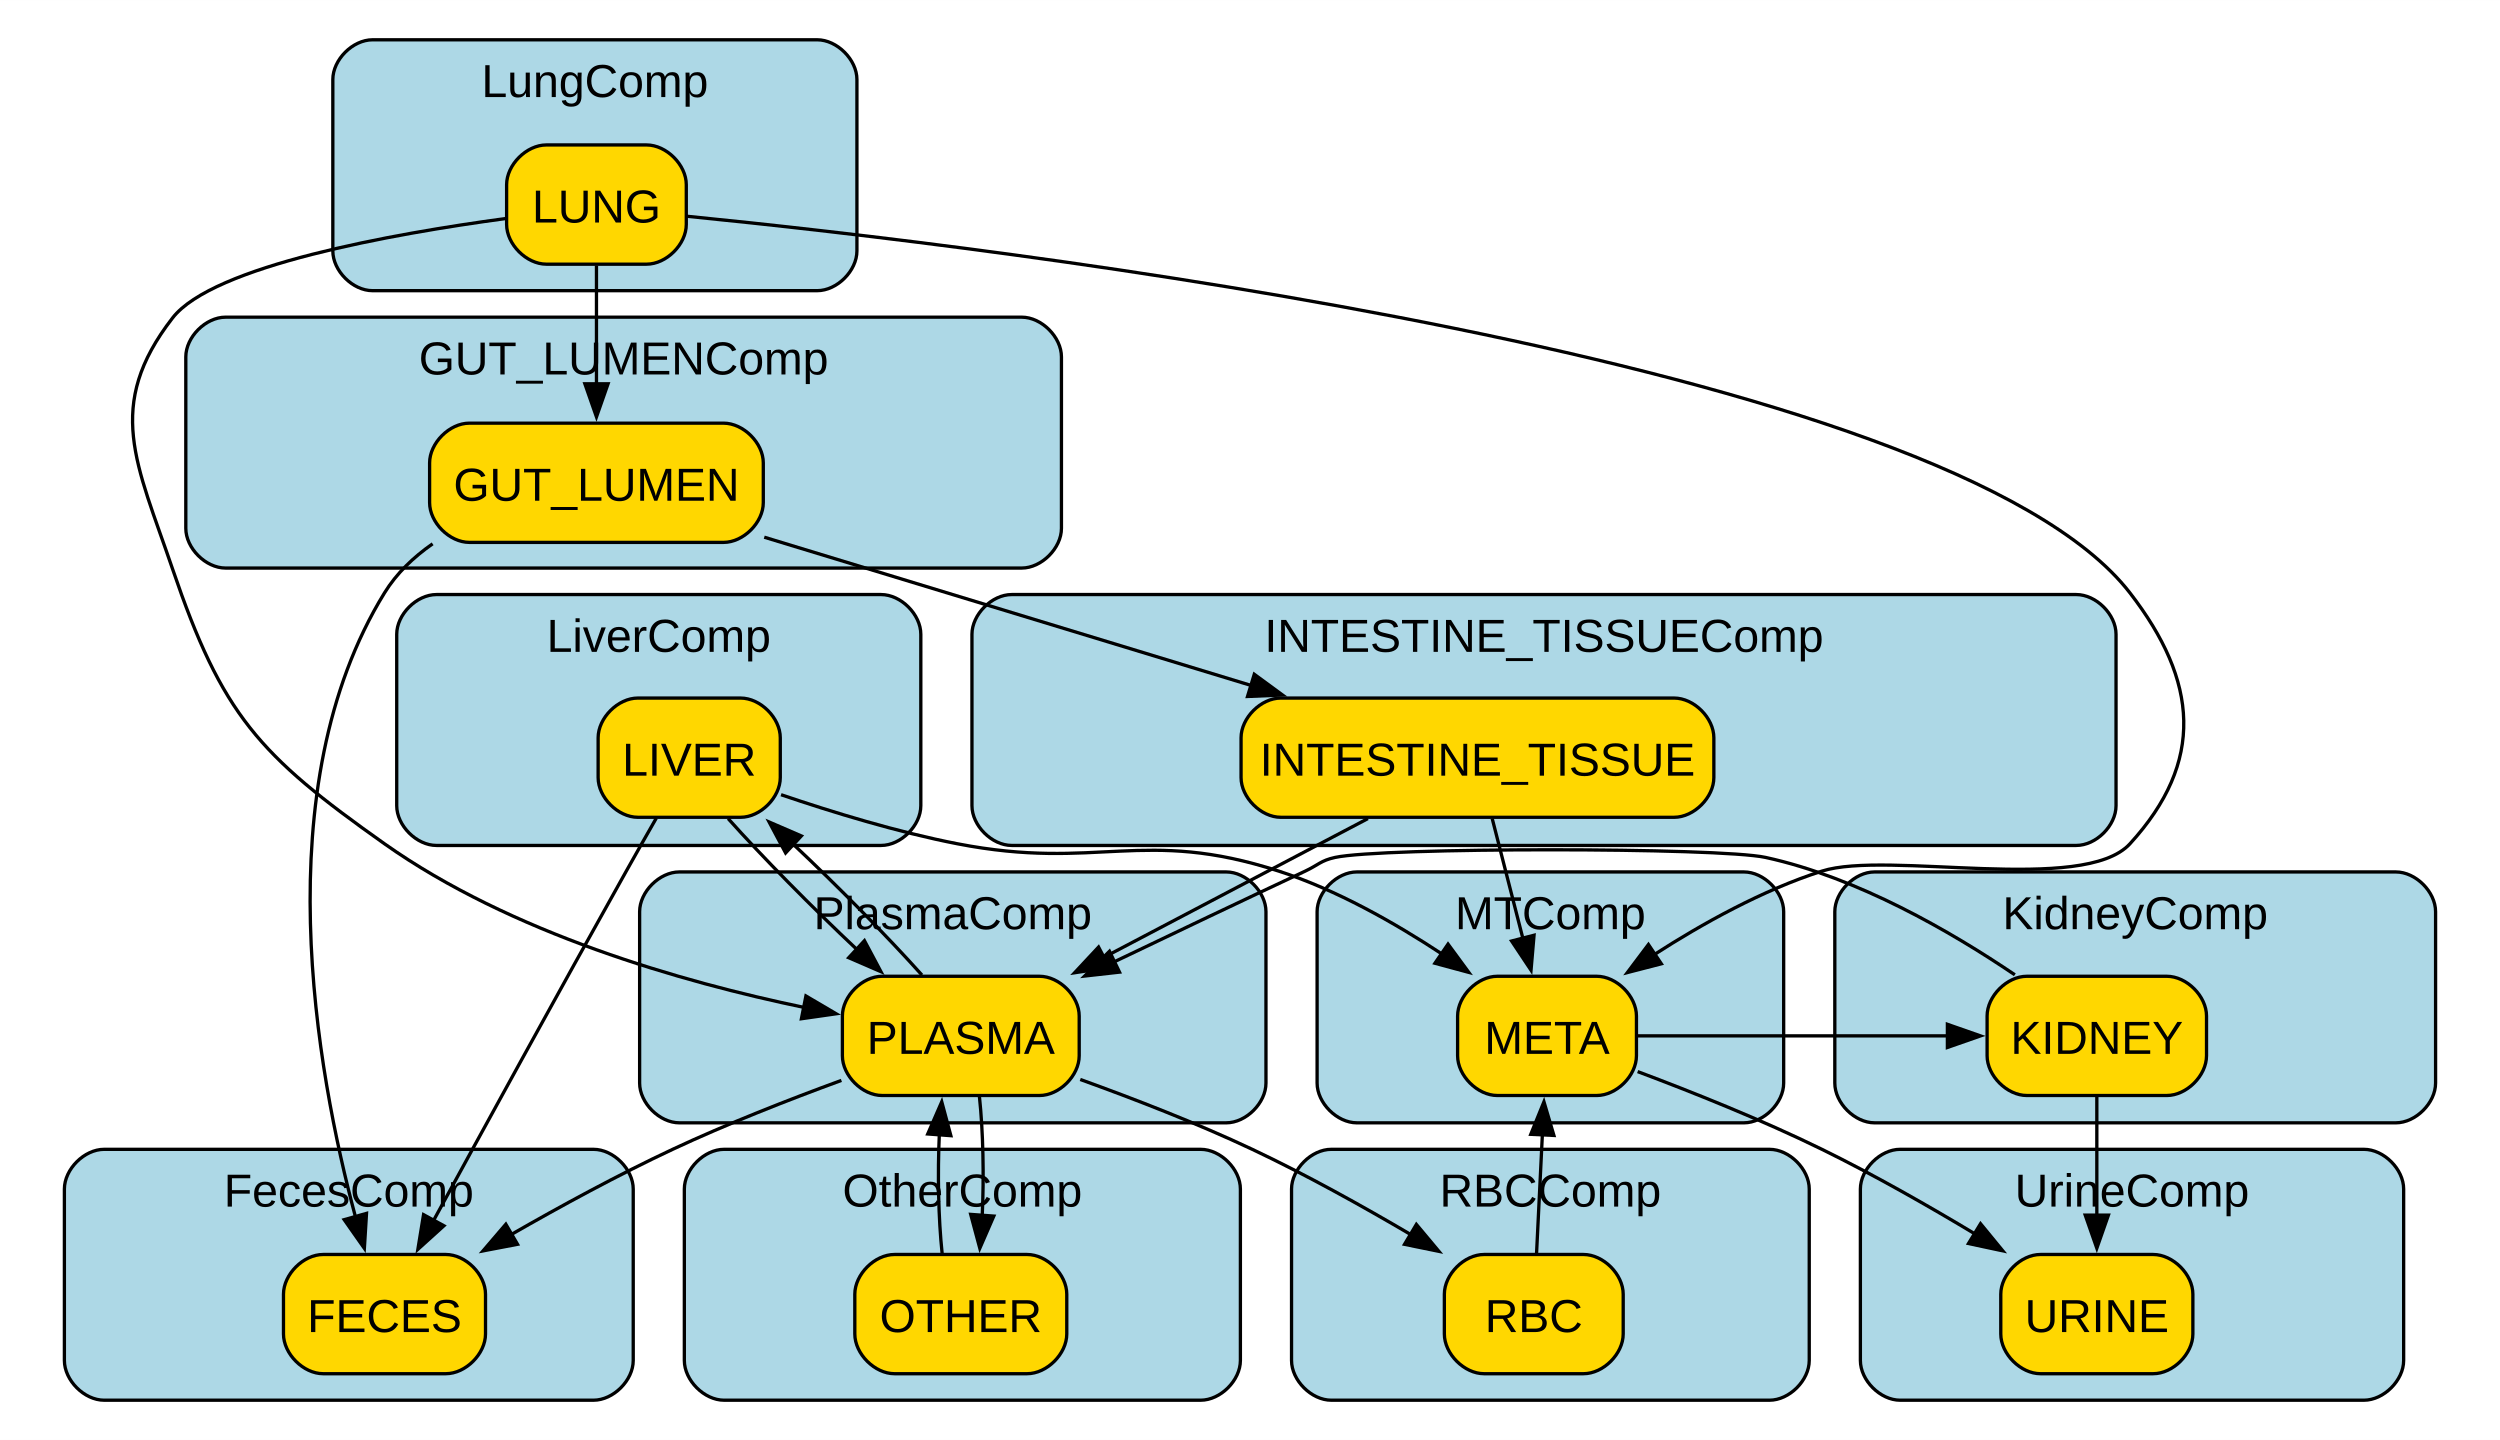
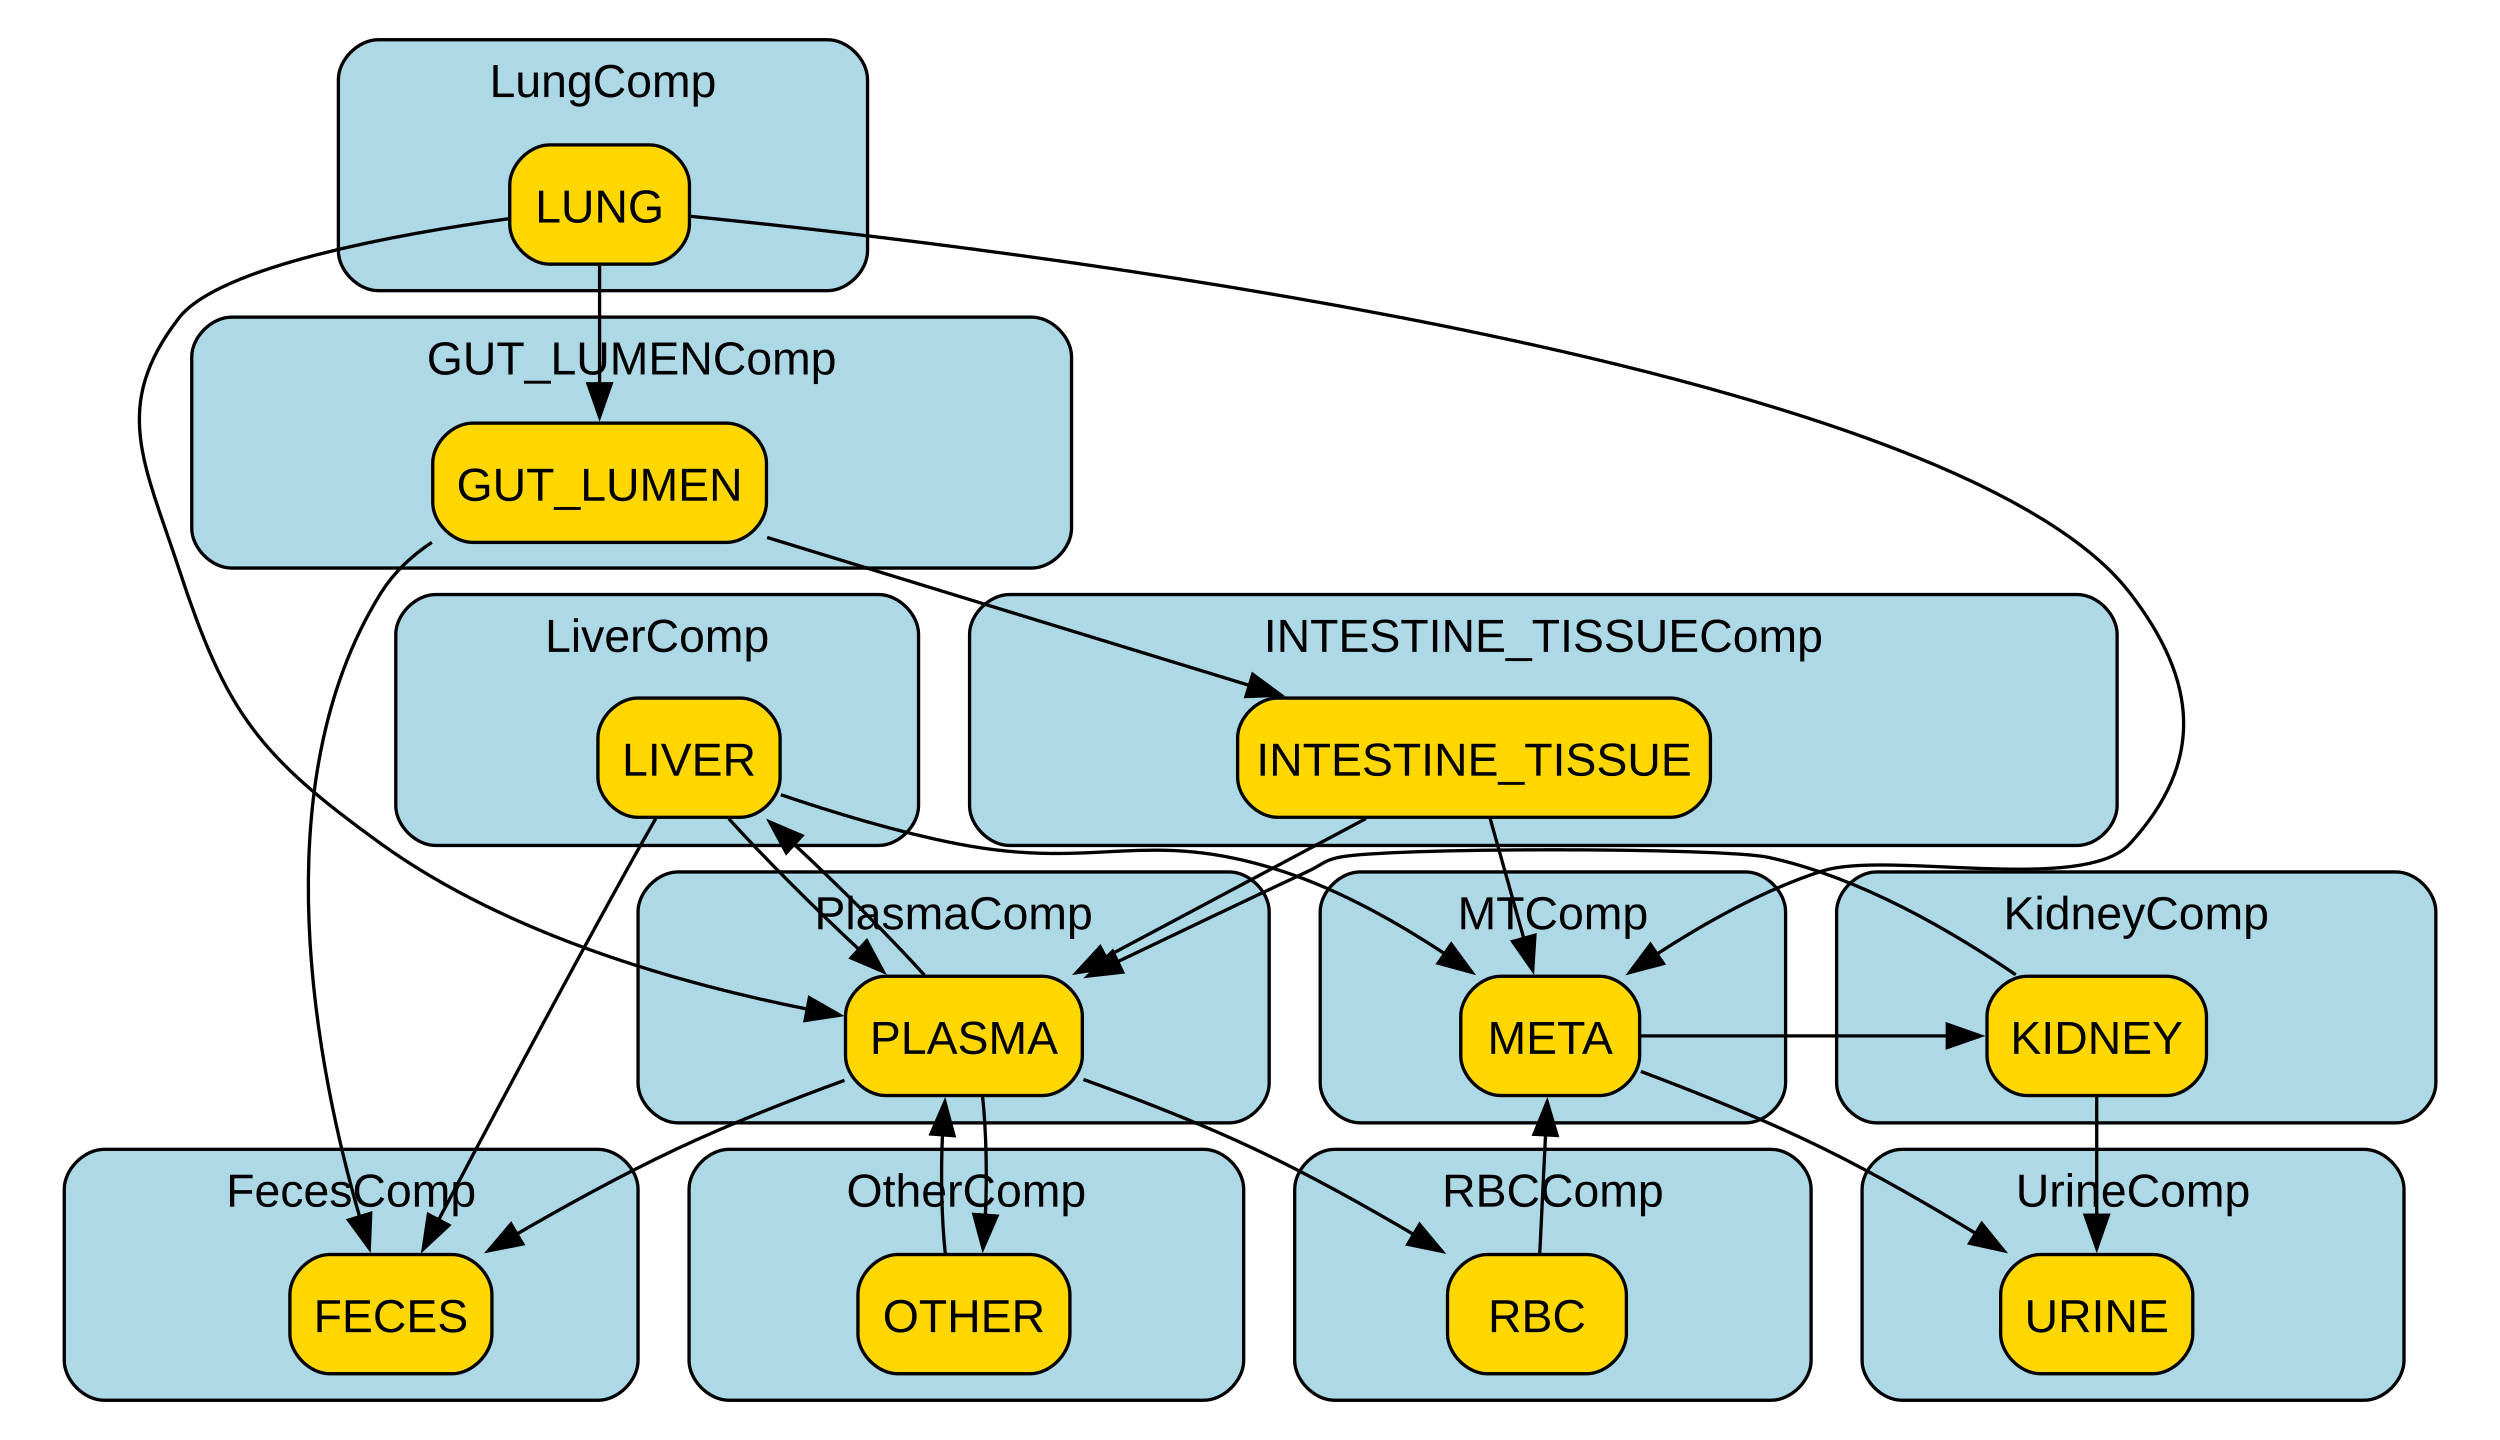
- <svg xmlns="http://www.w3.org/2000/svg" xmlns:xlink="http://www.w3.org/1999/xlink" width="500pt" height="288pt" viewBox="0.00 0.00 500.03 288.00">
+ <svg xmlns="http://www.w3.org/2000/svg" xmlns:xlink="http://www.w3.org/1999/xlink" width="500pt" height="288pt" viewBox="0.00 0.00 500.00 288.00">
  <g id="graph0" class="graph" transform="scale(0.66245 0.66245) rotate(0) translate(4 430.75)">
    <polygon fill="white" stroke="none" points="-4,4 -4,-430.75 750.81,-430.75 750.81,4 -4,4" />
    <g id="clust1" class="cluster">
      <g id="a_clust1">
        <a xlink:href="#compartment-LungComp" xlink:title="LungComp">
-           <path fill="lightblue" stroke="black" d="M108.49,-343C108.49,-343 242.73,-343 242.73,-343 248.73,-343 254.73,-349 254.73,-355 254.73,-355 254.73,-406.75 254.73,-406.75 254.73,-412.75 248.73,-418.75 242.73,-418.75 242.73,-418.75 108.49,-418.75 108.49,-418.75 102.49,-418.75 96.49,-412.75 96.49,-406.75 96.49,-406.75 96.49,-355 96.49,-355 96.49,-349 102.49,-343 108.49,-343" />
-           <text text-anchor="middle" x="175.61" y="-401.45" font-family="Arial" font-size="14.00">LungComp</text>
+           <path fill="lightblue" stroke="black" d="M110.16,-343C110.16,-343 245.92,-343 245.92,-343 251.92,-343 257.92,-349 257.92,-355 257.92,-355 257.92,-406.75 257.92,-406.75 257.92,-412.75 251.92,-418.75 245.92,-418.75 245.92,-418.75 110.16,-418.75 110.16,-418.75 104.16,-418.75 98.16,-412.75 98.16,-406.75 98.16,-406.75 98.16,-355 98.16,-355 98.16,-349 104.16,-343 110.16,-343" />
+           <text xml:space="preserve" text-anchor="middle" x="178.04" y="-401.45" font-family="Arial" font-size="14.00">LungComp</text>
        </a>
      </g>
    </g>
    <g id="clust2" class="cluster">
      <g id="a_clust2">
        <a xlink:href="#compartment-GUT_LUMENComp" xlink:title="GUT_LUMENComp">
-           <path fill="lightblue" stroke="black" d="M64.1,-259.25C64.1,-259.25 304.48,-259.25 304.48,-259.25 310.48,-259.25 316.48,-265.25 316.48,-271.25 316.48,-271.25 316.48,-323 316.48,-323 316.48,-329 310.48,-335 304.48,-335 304.48,-335 64.1,-335 64.1,-335 58.1,-335 52.1,-329 52.1,-323 52.1,-323 52.1,-271.25 52.1,-271.25 52.1,-265.25 58.1,-259.25 64.1,-259.25" />
-           <text text-anchor="middle" x="184.29" y="-317.7" font-family="Arial" font-size="14.00">GUT_LUMENComp</text>
+           <path fill="lightblue" stroke="black" d="M65.89,-259.25C65.89,-259.25 307.51,-259.25 307.51,-259.25 313.51,-259.25 319.51,-265.25 319.51,-271.25 319.51,-271.25 319.51,-323 319.51,-323 319.51,-329 313.51,-335 307.51,-335 307.51,-335 65.89,-335 65.89,-335 59.89,-335 53.89,-329 53.89,-323 53.89,-323 53.89,-271.25 53.89,-271.25 53.89,-265.25 59.89,-259.25 65.89,-259.25" />
+           <text xml:space="preserve" text-anchor="middle" x="186.7" y="-317.7" font-family="Arial" font-size="14.00">GUT_LUMENComp</text>
        </a>
      </g>
    </g>
    <g id="clust3" class="cluster">
      <g id="a_clust3">
        <a xlink:href="#compartment-INTESTINE_TISSUEComp" xlink:title="INTESTINE_TISSUEComp">
-           <path fill="lightblue" stroke="black" d="M301.46,-175.5C301.46,-175.5 622.89,-175.5 622.89,-175.5 628.89,-175.5 634.89,-181.5 634.89,-187.5 634.89,-187.5 634.89,-239.25 634.89,-239.25 634.89,-245.25 628.89,-251.25 622.89,-251.25 622.89,-251.25 301.46,-251.25 301.46,-251.25 295.46,-251.25 289.46,-245.25 289.46,-239.25 289.46,-239.25 289.46,-187.5 289.46,-187.5 289.46,-181.5 295.46,-175.5 301.46,-175.5" />
-           <text text-anchor="middle" x="462.17" y="-233.95" font-family="Arial" font-size="14.00">INTESTINE_TISSUEComp</text>
+           <path fill="lightblue" stroke="black" d="M300.72,-175.5C300.72,-175.5 623.18,-175.5 623.18,-175.5 629.18,-175.5 635.18,-181.5 635.18,-187.5 635.18,-187.5 635.18,-239.25 635.18,-239.25 635.18,-245.25 629.18,-251.25 623.18,-251.25 623.18,-251.25 300.72,-251.25 300.72,-251.25 294.72,-251.25 288.72,-245.25 288.72,-239.25 288.72,-239.25 288.72,-187.5 288.72,-187.5 288.72,-181.5 294.72,-175.5 300.72,-175.5" />
+           <text xml:space="preserve" text-anchor="middle" x="461.95" y="-233.95" font-family="Arial" font-size="14.00">INTESTINE_TISSUEComp</text>
        </a>
      </g>
    </g>
    <g id="clust4" class="cluster">
      <g id="a_clust4">
        <a xlink:href="#compartment-PlasmaComp" xlink:title="PlasmaComp">
-           <path fill="lightblue" stroke="black" d="M201.12,-91.75C201.12,-91.75 366.23,-91.75 366.23,-91.75 372.23,-91.75 378.23,-97.75 378.23,-103.75 378.23,-103.75 378.23,-155.5 378.23,-155.5 378.23,-161.5 372.23,-167.5 366.23,-167.5 366.23,-167.5 201.12,-167.5 201.12,-167.5 195.12,-167.5 189.12,-161.5 189.12,-155.5 189.12,-155.5 189.12,-103.75 189.12,-103.75 189.12,-97.75 195.12,-91.75 201.12,-91.75" />
-           <text text-anchor="middle" x="283.67" y="-150.2" font-family="Arial" font-size="14.00">PlasmaComp</text>
+           <path fill="lightblue" stroke="black" d="M200.63,-91.75C200.63,-91.75 367.18,-91.75 367.18,-91.75 373.18,-91.75 379.18,-97.75 379.18,-103.75 379.18,-103.75 379.18,-155.5 379.18,-155.5 379.18,-161.5 373.18,-167.5 367.18,-167.5 367.18,-167.5 200.63,-167.5 200.63,-167.5 194.63,-167.5 188.63,-161.5 188.63,-155.5 188.63,-155.5 188.63,-103.75 188.63,-103.75 188.63,-97.75 194.63,-91.75 200.63,-91.75" />
+           <text xml:space="preserve" text-anchor="middle" x="283.9" y="-150.2" font-family="Arial" font-size="14.00">PlasmaComp</text>
        </a>
      </g>
    </g>
    <g id="clust5" class="cluster">
      <g id="a_clust5">
        <a xlink:href="#compartment-RBCComp" xlink:title="RBCComp">
-           <path fill="lightblue" stroke="black" d="M397.95,-8C397.95,-8 530.26,-8 530.26,-8 536.26,-8 542.26,-14 542.26,-20 542.26,-20 542.26,-71.75 542.26,-71.75 542.26,-77.75 536.26,-83.75 530.26,-83.75 530.26,-83.75 397.95,-83.75 397.95,-83.75 391.95,-83.75 385.95,-77.75 385.95,-71.75 385.95,-71.75 385.95,-20 385.95,-20 385.95,-14 391.95,-8 397.95,-8" />
-           <text text-anchor="middle" x="464.1" y="-66.45" font-family="Arial" font-size="14.00">RBCComp</text>
+           <path fill="lightblue" stroke="black" d="M398.88,-8C398.88,-8 530.79,-8 530.79,-8 536.79,-8 542.79,-14 542.79,-20 542.79,-20 542.79,-71.75 542.79,-71.75 542.79,-77.75 536.79,-83.75 530.79,-83.75 530.79,-83.75 398.88,-83.75 398.88,-83.75 392.88,-83.75 386.88,-77.75 386.88,-71.75 386.88,-71.75 386.88,-20 386.88,-20 386.88,-14 392.88,-8 398.88,-8" />
+           <text xml:space="preserve" text-anchor="middle" x="464.83" y="-66.45" font-family="Arial" font-size="14.00">RBCComp</text>
        </a>
      </g>
    </g>
    <g id="clust6" class="cluster">
      <g id="a_clust6">
        <a xlink:href="#compartment-MTComp" xlink:title="MTComp">
-           <path fill="lightblue" stroke="black" d="M405.67,-91.75C405.67,-91.75 522.54,-91.75 522.54,-91.75 528.54,-91.75 534.54,-97.75 534.54,-103.75 534.54,-103.75 534.54,-155.5 534.54,-155.5 534.54,-161.5 528.54,-167.5 522.54,-167.5 522.54,-167.5 405.67,-167.5 405.67,-167.5 399.67,-167.5 393.67,-161.5 393.67,-155.5 393.67,-155.5 393.67,-103.75 393.67,-103.75 393.67,-97.75 399.67,-91.75 405.67,-91.75" />
-           <text text-anchor="middle" x="464.1" y="-150.2" font-family="Arial" font-size="14.00">MTComp</text>
+           <path fill="lightblue" stroke="black" d="M406.58,-91.75C406.58,-91.75 523.09,-91.75 523.09,-91.75 529.09,-91.75 535.09,-97.75 535.09,-103.75 535.09,-103.75 535.09,-155.5 535.09,-155.5 535.09,-161.5 529.09,-167.5 523.09,-167.5 523.09,-167.5 406.58,-167.5 406.58,-167.5 400.58,-167.5 394.58,-161.5 394.58,-155.5 394.58,-155.5 394.58,-103.75 394.58,-103.75 394.58,-97.75 400.58,-91.75 406.58,-91.75" />
+           <text xml:space="preserve" text-anchor="middle" x="464.83" y="-150.2" font-family="Arial" font-size="14.00">MTComp</text>
        </a>
      </g>
    </g>
    <g id="clust7" class="cluster">
      <g id="a_clust7">
        <a xlink:href="#compartment-LiverComp" xlink:title="LiverComp">
-           <path fill="lightblue" stroke="black" d="M127.78,-175.5C127.78,-175.5 262.02,-175.5 262.02,-175.5 268.02,-175.5 274.02,-181.5 274.02,-187.5 274.02,-187.5 274.02,-239.25 274.02,-239.25 274.02,-245.25 268.02,-251.25 262.02,-251.25 262.02,-251.25 127.78,-251.25 127.78,-251.25 121.78,-251.25 115.78,-245.25 115.78,-239.25 115.78,-239.25 115.78,-187.5 115.78,-187.5 115.78,-181.5 121.78,-175.5 127.78,-175.5" />
-           <text text-anchor="middle" x="194.9" y="-233.95" font-family="Arial" font-size="14.00">LiverComp</text>
+           <path fill="lightblue" stroke="black" d="M127.49,-175.5C127.49,-175.5 261.32,-175.5 261.32,-175.5 267.32,-175.5 273.32,-181.5 273.32,-187.5 273.32,-187.5 273.32,-239.25 273.32,-239.25 273.32,-245.25 267.32,-251.25 261.32,-251.25 261.32,-251.25 127.49,-251.25 127.49,-251.25 121.49,-251.25 115.49,-245.25 115.49,-239.25 115.49,-239.25 115.49,-187.5 115.49,-187.5 115.49,-181.5 121.49,-175.5 127.49,-175.5" />
+           <text xml:space="preserve" text-anchor="middle" x="194.4" y="-233.95" font-family="Arial" font-size="14.00">LiverComp</text>
        </a>
      </g>
    </g>
    <g id="clust8" class="cluster">
      <g id="a_clust8">
        <a xlink:href="#compartment-KidneyComp" xlink:title="KidneyComp">
-           <path fill="lightblue" stroke="black" d="M561.98,-91.75C561.98,-91.75 719.37,-91.75 719.37,-91.75 725.37,-91.75 731.37,-97.75 731.37,-103.75 731.37,-103.75 731.37,-155.5 731.37,-155.5 731.37,-161.5 725.37,-167.5 719.37,-167.5 719.37,-167.5 561.98,-167.5 561.98,-167.5 555.98,-167.5 549.98,-161.5 549.98,-155.5 549.98,-155.5 549.98,-103.75 549.98,-103.75 549.98,-97.75 555.98,-91.75 561.98,-91.75" />
-           <text text-anchor="middle" x="640.68" y="-150.2" font-family="Arial" font-size="14.00">KidneyComp</text>
+           <path fill="lightblue" stroke="black" d="M562.49,-91.75C562.49,-91.75 719.41,-91.75 719.41,-91.75 725.41,-91.75 731.41,-97.75 731.41,-103.75 731.41,-103.75 731.41,-155.5 731.41,-155.5 731.41,-161.5 725.41,-167.5 719.41,-167.5 719.41,-167.5 562.49,-167.5 562.49,-167.5 556.49,-167.5 550.49,-161.5 550.49,-155.5 550.49,-155.5 550.49,-103.75 550.49,-103.75 550.49,-97.75 556.49,-91.75 562.49,-91.75" />
+           <text xml:space="preserve" text-anchor="middle" x="640.95" y="-150.2" font-family="Arial" font-size="14.00">KidneyComp</text>
        </a>
      </g>
    </g>
    <g id="clust9" class="cluster">
      <g id="a_clust9">
        <a xlink:href="#compartment-OtherComp" xlink:title="OtherComp">
-           <path fill="lightblue" stroke="black" d="M214.62,-8C214.62,-8 358.51,-8 358.51,-8 364.51,-8 370.51,-14 370.51,-20 370.51,-20 370.51,-71.75 370.51,-71.75 370.51,-77.75 364.51,-83.75 358.51,-83.75 358.51,-83.75 214.62,-83.75 214.62,-83.75 208.62,-83.75 202.62,-77.75 202.62,-71.75 202.62,-71.75 202.62,-20 202.62,-20 202.62,-14 208.62,-8 214.62,-8" />
-           <text text-anchor="middle" x="286.57" y="-66.45" font-family="Arial" font-size="14.00">OtherComp</text>
+           <path fill="lightblue" stroke="black" d="M216.03,-8C216.03,-8 359.48,-8 359.48,-8 365.48,-8 371.48,-14 371.48,-20 371.48,-20 371.48,-71.75 371.48,-71.75 371.48,-77.75 365.48,-83.75 359.48,-83.75 359.48,-83.75 216.03,-83.75 216.03,-83.75 210.03,-83.75 204.03,-77.75 204.03,-71.75 204.03,-71.75 204.03,-20 204.03,-20 204.03,-14 210.03,-8 216.03,-8" />
+           <text xml:space="preserve" text-anchor="middle" x="287.75" y="-66.45" font-family="Arial" font-size="14.00">OtherComp</text>
        </a>
      </g>
    </g>
    <g id="clust10" class="cluster">
      <g id="a_clust10">
        <a xlink:href="#compartment-FecesComp" xlink:title="FecesComp">
-           <path fill="lightblue" stroke="black" d="M27.44,-8C27.44,-8 175.19,-8 175.19,-8 181.19,-8 187.19,-14 187.19,-20 187.19,-20 187.19,-71.75 187.19,-71.75 187.19,-77.75 181.19,-83.75 175.19,-83.75 175.19,-83.75 27.44,-83.75 27.44,-83.75 21.44,-83.75 15.44,-77.75 15.44,-71.75 15.44,-71.75 15.44,-20 15.44,-20 15.44,-14 21.44,-8 27.44,-8" />
-           <text text-anchor="middle" x="101.31" y="-66.45" font-family="Arial" font-size="14.00">FecesComp</text>
+           <path fill="lightblue" stroke="black" d="M27.4,-8C27.4,-8 176.63,-8 176.63,-8 182.63,-8 188.63,-14 188.63,-20 188.63,-20 188.63,-71.75 188.63,-71.75 188.63,-77.75 182.63,-83.75 176.63,-83.75 176.63,-83.75 27.4,-83.75 27.4,-83.75 21.4,-83.75 15.4,-77.75 15.4,-71.75 15.4,-71.75 15.4,-20 15.4,-20 15.4,-14 21.4,-8 27.4,-8" />
+           <text xml:space="preserve" text-anchor="middle" x="102.01" y="-66.45" font-family="Arial" font-size="14.00">FecesComp</text>
        </a>
      </g>
    </g>
    <g id="clust11" class="cluster">
      <g id="a_clust11">
        <a xlink:href="#compartment-UrineComp" xlink:title="UrineComp">
-           <path fill="lightblue" stroke="black" d="M569.7,-8C569.7,-8 709.73,-8 709.73,-8 715.73,-8 721.73,-14 721.73,-20 721.73,-20 721.73,-71.75 721.73,-71.75 721.73,-77.75 715.73,-83.75 709.73,-83.75 709.73,-83.75 569.7,-83.75 569.7,-83.75 563.7,-83.75 557.7,-77.75 557.7,-71.75 557.7,-71.75 557.7,-20 557.7,-20 557.7,-14 563.7,-8 569.7,-8" />
-           <text text-anchor="middle" x="639.71" y="-66.45" font-family="Arial" font-size="14.00">UrineComp</text>
+           <path fill="lightblue" stroke="black" d="M570.18,-8C570.18,-8 709.79,-8 709.79,-8 715.79,-8 721.79,-14 721.79,-20 721.79,-20 721.79,-71.75 721.79,-71.75 721.79,-77.75 715.79,-83.75 709.79,-83.75 709.79,-83.75 570.18,-83.75 570.18,-83.75 564.18,-83.75 558.18,-77.75 558.18,-71.75 558.18,-71.75 558.18,-20 558.18,-20 558.18,-14 564.18,-8 570.18,-8" />
+           <text xml:space="preserve" text-anchor="middle" x="639.99" y="-66.45" font-family="Arial" font-size="14.00">UrineComp</text>
        </a>
      </g>
    </g>
    <g id="node1" class="node">
      <g id="a_node1">
        <a xlink:href="#species-LUNG" xlink:title="LUNG">
-           <path fill="gold" stroke="black" d="M191.21,-387C191.21,-387 160.96,-387 160.96,-387 154.96,-387 148.96,-381 148.96,-375 148.96,-375 148.96,-363 148.96,-363 148.96,-357 154.96,-351 160.96,-351 160.96,-351 191.21,-351 191.21,-351 197.21,-351 203.21,-357 203.21,-363 203.21,-363 203.21,-375 203.21,-375 203.21,-381 197.21,-387 191.21,-387" />
-           <text text-anchor="middle" x="176.09" y="-363.57" font-family="Arial" font-size="14.00">LUNG</text>
+           <path fill="gold" stroke="black" d="M192.15,-387C192.15,-387 161.9,-387 161.9,-387 155.9,-387 149.9,-381 149.9,-375 149.9,-375 149.9,-363 149.9,-363 149.9,-357 155.9,-351 161.9,-351 161.9,-351 192.15,-351 192.15,-351 198.15,-351 204.15,-357 204.15,-363 204.15,-363 204.15,-375 204.15,-375 204.15,-381 198.15,-387 192.15,-387" />
+           <text xml:space="preserve" text-anchor="middle" x="177.02" y="-363.57" font-family="Arial" font-size="14.00">LUNG</text>
        </a>
      </g>
    </g>
    <g id="node2" class="node">
      <g id="a_node2">
        <a xlink:href="#species-GUT_LUMEN" xlink:title="GUT_LUMEN">
-           <path fill="gold" stroke="black" d="M214.46,-303C214.46,-303 137.71,-303 137.71,-303 131.71,-303 125.71,-297 125.71,-291 125.71,-291 125.71,-279 125.71,-279 125.71,-273 131.71,-267 137.71,-267 137.71,-267 214.46,-267 214.46,-267 220.46,-267 226.46,-273 226.46,-279 226.46,-279 226.46,-291 226.46,-291 226.46,-297 220.46,-303 214.46,-303" />
-           <text text-anchor="middle" x="176.09" y="-279.57" font-family="Arial" font-size="14.00">GUT_LUMEN</text>
+           <path fill="gold" stroke="black" d="M215.4,-303C215.4,-303 138.65,-303 138.65,-303 132.65,-303 126.65,-297 126.65,-291 126.65,-291 126.65,-279 126.65,-279 126.65,-273 132.65,-267 138.65,-267 138.65,-267 215.4,-267 215.4,-267 221.4,-267 227.4,-273 227.4,-279 227.4,-279 227.4,-291 227.4,-291 227.4,-297 221.4,-303 215.4,-303" />
+           <text xml:space="preserve" text-anchor="middle" x="177.02" y="-279.57" font-family="Arial" font-size="14.00">GUT_LUMEN</text>
        </a>
      </g>
    </g>
    <g id="edge1" class="edge">
-       <path fill="none" stroke="black" d="M176.09,-350.61C176.09,-340.17 176.09,-326.64 176.09,-314.66" />
-       <polygon fill="black" stroke="black" points="179.59,-314.88 176.09,-304.88 172.59,-314.88 179.59,-314.88" />
+       <path fill="none" stroke="black" d="M177.02,-350.61C177.02,-340.17 177.02,-326.64 177.02,-314.66" />
+       <polygon fill="black" stroke="black" points="180.52,-314.88 177.02,-304.88 173.52,-314.88 180.52,-314.88" />
    </g>
    <g id="node4" class="node">
      <g id="a_node4">
        <a xlink:href="#species-PLASMA" xlink:title="PLASMA">
-           <path fill="gold" stroke="black" d="M309.84,-136C309.84,-136 262.34,-136 262.34,-136 256.34,-136 250.34,-130 250.34,-124 250.34,-124 250.34,-112 250.34,-112 250.34,-106 256.34,-100 262.34,-100 262.34,-100 309.84,-100 309.84,-100 315.84,-100 321.84,-106 321.84,-112 321.84,-112 321.84,-124 321.84,-124 321.84,-130 315.84,-136 309.84,-136" />
-           <text text-anchor="middle" x="286.09" y="-112.58" font-family="Arial" font-size="14.00">PLASMA</text>
+           <path fill="gold" stroke="black" d="M310.77,-136C310.77,-136 263.27,-136 263.27,-136 257.27,-136 251.27,-130 251.27,-124 251.27,-124 251.27,-112 251.27,-112 251.27,-106 257.27,-100 263.27,-100 263.27,-100 310.77,-100 310.77,-100 316.77,-100 322.77,-106 322.77,-112 322.77,-112 322.77,-124 322.77,-124 322.77,-130 316.77,-136 310.77,-136" />
+           <text xml:space="preserve" text-anchor="middle" x="287.02" y="-112.58" font-family="Arial" font-size="14.00">PLASMA</text>
        </a>
      </g>
    </g>
    <g id="edge2" class="edge">
-       <path fill="none" stroke="black" d="M148.57,-364.77C114.73,-360.18 60.27,-350.51 48.09,-334.75 27.49,-308.12 37.23,-290.87 48.09,-259 63.11,-214.91 74.05,-202.89 112.09,-176 150.2,-149.06 201.82,-134.28 238.93,-126.56" />
-       <polygon fill="black" stroke="black" points="239.33,-130.05 248.46,-124.68 237.97,-123.18 239.33,-130.05" />
+       <path fill="none" stroke="black" d="M149.43,-364.7C115.83,-360.05 62.07,-350.36 50.02,-334.75 29.45,-308.1 39.53,-290.99 50.02,-259 64.29,-215.5 73.9,-202.79 111.02,-176 149.49,-148.24 202.17,-133.53 239.85,-126.07" />
+       <polygon fill="black" stroke="black" points="240.35,-129.53 249.54,-124.25 239.06,-122.65 240.35,-129.53" />
    </g>
    <g id="node6" class="node">
      <g id="a_node6">
        <a xlink:href="#species-META" xlink:title="META">
-           <path fill="gold" stroke="black" d="M478.09,-136C478.09,-136 448.09,-136 448.09,-136 442.09,-136 436.09,-130 436.09,-124 436.09,-124 436.09,-112 436.09,-112 436.09,-106 442.09,-100 448.09,-100 448.09,-100 478.09,-100 478.09,-100 484.09,-100 490.09,-106 490.09,-112 490.09,-112 490.09,-124 490.09,-124 490.09,-130 484.09,-136 478.09,-136" />
-           <text text-anchor="middle" x="463.09" y="-112.58" font-family="Arial" font-size="14.00">META</text>
+           <path fill="gold" stroke="black" d="M479.02,-136C479.02,-136 449.02,-136 449.02,-136 443.02,-136 437.02,-130 437.02,-124 437.02,-124 437.02,-112 437.02,-112 437.02,-106 443.02,-100 449.02,-100 449.02,-100 479.02,-100 479.02,-100 485.02,-100 491.02,-106 491.02,-112 491.02,-112 491.02,-124 491.02,-124 491.02,-130 485.02,-136 479.02,-136" />
+           <text xml:space="preserve" text-anchor="middle" x="464.02" y="-112.58" font-family="Arial" font-size="14.00">META</text>
        </a>
      </g>
    </g>
    <g id="edge3" class="edge">
-       <path fill="none" stroke="black" d="M203.4,-365.47C294.39,-356.4 584.53,-322.32 639.09,-251.75 659.68,-225.11 661.82,-200.84 639.09,-176 625.08,-160.69 565.85,-174.07 546.09,-167.75 528.2,-162.02 510.02,-151.93 495.26,-142.41" />
-       <polygon fill="black" stroke="black" points="497.6,-139.77 487.34,-137.12 493.71,-145.59 497.6,-139.77" />
+       <path fill="none" stroke="black" d="M204.6,-365.43C295.76,-356.3 584.72,-322.15 639.02,-251.75 659.58,-225.09 661.75,-200.84 639.02,-176 625.01,-160.69 565.77,-174.13 546.02,-167.75 528.48,-162.08 510.69,-152.13 496.18,-142.68" />
+       <polygon fill="black" stroke="black" points="498.21,-139.83 487.96,-137.13 494.29,-145.63 498.21,-139.83" />
    </g>
    <g id="node3" class="node">
      <g id="a_node3">
        <a xlink:href="#species-INTESTINE_TISSUE" xlink:title="INTESTINE_TISSUE">
-           <path fill="gold" stroke="black" d="M501.46,-220C501.46,-220 382.71,-220 382.71,-220 376.71,-220 370.71,-214 370.71,-208 370.71,-208 370.71,-196 370.71,-196 370.71,-190 376.71,-184 382.71,-184 382.71,-184 501.46,-184 501.46,-184 507.46,-184 513.46,-190 513.46,-196 513.46,-196 513.46,-208 513.46,-208 513.46,-214 507.46,-220 501.46,-220" />
-           <text text-anchor="middle" x="442.09" y="-196.57" font-family="Arial" font-size="14.00">INTESTINE_TISSUE</text>
+           <path fill="gold" stroke="black" d="M500.4,-220C500.4,-220 381.65,-220 381.65,-220 375.65,-220 369.65,-214 369.65,-208 369.65,-208 369.65,-196 369.65,-196 369.65,-190 375.65,-184 381.65,-184 381.65,-184 500.4,-184 500.4,-184 506.4,-184 512.4,-190 512.4,-196 512.4,-196 512.4,-208 512.4,-208 512.4,-214 506.4,-220 500.4,-220" />
+           <text xml:space="preserve" text-anchor="middle" x="441.02" y="-196.57" font-family="Arial" font-size="14.00">INTESTINE_TISSUE</text>
        </a>
      </g>
    </g>
    <g id="edge4" class="edge">
-       <path fill="none" stroke="black" d="M226.75,-268.57C268.47,-255.87 328.02,-237.73 373.93,-223.75" />
-       <polygon fill="black" stroke="black" points="374.7,-227.18 383.24,-220.92 372.66,-220.48 374.7,-227.18" />
+       <path fill="none" stroke="black" d="M227.61,-268.48C268.97,-255.79 327.82,-237.73 373.25,-223.8" />
+       <polygon fill="black" stroke="black" points="374.21,-227.16 382.74,-220.88 372.16,-220.47 374.21,-227.16" />
    </g>
    <g id="node10" class="node">
      <g id="a_node10">
        <a xlink:href="#species-FECES" xlink:title="FECES">
-           <path fill="gold" stroke="black" d="M130.59,-52C130.59,-52 93.59,-52 93.59,-52 87.59,-52 81.59,-46 81.59,-40 81.59,-40 81.59,-28 81.59,-28 81.59,-22 87.59,-16 93.59,-16 93.59,-16 130.59,-16 130.59,-16 136.59,-16 142.59,-22 142.59,-28 142.59,-28 142.59,-40 142.59,-40 142.59,-46 136.59,-52 130.59,-52" />
-           <text text-anchor="middle" x="112.09" y="-28.57" font-family="Arial" font-size="14.00">FECES</text>
+           <path fill="gold" stroke="black" d="M132.52,-52C132.52,-52 95.52,-52 95.52,-52 89.52,-52 83.52,-46 83.52,-40 83.52,-40 83.52,-28 83.52,-28 83.52,-22 89.52,-16 95.52,-16 95.52,-16 132.52,-16 132.52,-16 138.52,-16 144.52,-22 144.52,-28 144.52,-28 144.52,-40 144.52,-40 144.52,-46 138.52,-52 132.52,-52" />
+           <text xml:space="preserve" text-anchor="middle" x="114.02" y="-28.57" font-family="Arial" font-size="14.00">FECES</text>
        </a>
      </g>
    </g>
    <g id="edge5" class="edge">
-       <path fill="none" stroke="black" d="M126.62,-266.57C120.86,-262.56 115.74,-257.68 112.09,-251.75 75.93,-193.05 91.53,-107.36 103.32,-63.37" />
-       <polygon fill="black" stroke="black" points="106.66,-64.41 106.01,-53.84 99.92,-62.51 106.66,-64.41" />
+       <path fill="none" stroke="black" d="M126.36,-267.01C120.28,-262.94 114.87,-257.92 111.02,-251.75 74.51,-193.27 91.79,-107.48 104.57,-63.43" />
+       <polygon fill="black" stroke="black" points="107.92,-64.45 107.49,-53.86 101.23,-62.4 107.92,-64.45" />
    </g>
    <g id="edge6" class="edge">
-       <path fill="none" stroke="black" d="M409,-183.61C385.74,-171.38 354.38,-154.9 329.16,-141.64" />
-       <polygon fill="black" stroke="black" points="330.94,-138.62 320.46,-137.07 327.69,-144.82 330.94,-138.62" />
+       <path fill="none" stroke="black" d="M408.36,-183.61C385.39,-171.38 354.44,-154.9 329.54,-141.64" />
+       <polygon fill="black" stroke="black" points="331.44,-138.69 320.97,-137.08 328.15,-144.87 331.44,-138.69" />
    </g>
    <g id="edge7" class="edge">
-       <path fill="none" stroke="black" d="M446.54,-183.61C449.24,-173.06 452.75,-159.36 455.84,-147.28" />
-       <polygon fill="black" stroke="black" points="459.17,-148.39 458.26,-137.83 452.39,-146.65 459.17,-148.39" />
+       <path fill="none" stroke="black" d="M445.9,-183.61C448.86,-173.06 452.7,-159.36 456.09,-147.28" />
+       <polygon fill="black" stroke="black" points="459.41,-148.4 458.74,-137.82 452.67,-146.51 459.41,-148.4" />
    </g>
    <g id="node5" class="node">
      <g id="a_node5">
        <a xlink:href="#species-RBC" xlink:title="RBC">
-           <path fill="gold" stroke="black" d="M474.09,-52C474.09,-52 444.09,-52 444.09,-52 438.09,-52 432.09,-46 432.09,-40 432.09,-40 432.09,-28 432.09,-28 432.09,-22 438.09,-16 444.09,-16 444.09,-16 474.09,-16 474.09,-16 480.09,-16 486.09,-22 486.09,-28 486.09,-28 486.09,-40 486.09,-40 486.09,-46 480.09,-52 474.09,-52" />
-           <text text-anchor="middle" x="459.09" y="-28.57" font-family="Arial" font-size="14.00">RBC</text>
+           <path fill="gold" stroke="black" d="M475.02,-52C475.02,-52 445.02,-52 445.02,-52 439.02,-52 433.02,-46 433.02,-40 433.02,-40 433.02,-28 433.02,-28 433.02,-22 439.02,-16 445.02,-16 445.02,-16 475.02,-16 475.02,-16 481.02,-16 487.02,-22 487.02,-28 487.02,-28 487.02,-40 487.02,-40 487.02,-46 481.02,-52 475.02,-52" />
+           <text xml:space="preserve" text-anchor="middle" x="460.02" y="-28.57" font-family="Arial" font-size="14.00">RBC</text>
        </a>
      </g>
    </g>
    <g id="edge8" class="edge">
-       <path fill="none" stroke="black" d="M322.16,-104.84C338.3,-99.03 357.4,-91.63 374.09,-83.75 390.21,-76.14 407.38,-66.59 422.04,-57.96" />
-       <polygon fill="black" stroke="black" points="423.64,-61.08 430.44,-52.95 420.06,-55.07 423.64,-61.08" />
+       <path fill="none" stroke="black" d="M323.1,-104.84C339.23,-99.03 358.33,-91.63 375.02,-83.75 391.15,-76.14 408.32,-66.59 422.97,-57.96" />
+       <polygon fill="black" stroke="black" points="424.58,-61.08 431.37,-52.95 420.99,-55.07 424.58,-61.08" />
    </g>
    <g id="node7" class="node">
      <g id="a_node7">
        <a xlink:href="#species-LIVER" xlink:title="LIVER">
-           <path fill="gold" stroke="black" d="M219.59,-220C219.59,-220 188.59,-220 188.59,-220 182.59,-220 176.59,-214 176.59,-208 176.59,-208 176.59,-196 176.59,-196 176.59,-190 182.59,-184 188.59,-184 188.59,-184 219.59,-184 219.59,-184 225.59,-184 231.59,-190 231.59,-196 231.59,-196 231.59,-208 231.59,-208 231.59,-214 225.59,-220 219.59,-220" />
-           <text text-anchor="middle" x="204.09" y="-196.57" font-family="Arial" font-size="14.00">LIVER</text>
+           <path fill="gold" stroke="black" d="M219.52,-220C219.52,-220 188.52,-220 188.52,-220 182.52,-220 176.52,-214 176.52,-208 176.52,-208 176.52,-196 176.52,-196 176.52,-190 182.52,-184 188.52,-184 188.52,-184 219.52,-184 219.52,-184 225.52,-184 231.52,-190 231.52,-196 231.52,-196 231.52,-208 231.52,-208 231.52,-214 225.52,-220 219.52,-220" />
+           <text xml:space="preserve" text-anchor="middle" x="204.02" y="-196.57" font-family="Arial" font-size="14.00">LIVER</text>
        </a>
      </g>
    </g>
    <g id="edge9" class="edge">
-       <path fill="none" stroke="black" d="M274.36,-136.37C264.07,-147.88 248.98,-163.18 235.35,-176" />
-       <polygon fill="black" stroke="black" points="233.2,-173.23 228.22,-182.58 237.95,-178.37 233.2,-173.23" />
+       <path fill="none" stroke="black" d="M275.08,-136.37C264.65,-147.88 249.38,-163.18 235.59,-176" />
+       <polygon fill="black" stroke="black" points="233.4,-173.26 228.38,-182.59 238.12,-178.43 233.4,-173.26" />
    </g>
    <g id="node9" class="node">
      <g id="a_node9">
        <a xlink:href="#species-OTHER" xlink:title="OTHER">
-           <path fill="gold" stroke="black" d="M306.09,-52C306.09,-52 266.09,-52 266.09,-52 260.09,-52 254.09,-46 254.09,-40 254.09,-40 254.09,-28 254.09,-28 254.09,-22 260.09,-16 266.09,-16 266.09,-16 306.09,-16 306.09,-16 312.09,-16 318.09,-22 318.09,-28 318.09,-28 318.09,-40 318.09,-40 318.09,-46 312.09,-52 306.09,-52" />
-           <text text-anchor="middle" x="286.09" y="-28.57" font-family="Arial" font-size="14.00">OTHER</text>
+           <path fill="gold" stroke="black" d="M307.02,-52C307.02,-52 267.02,-52 267.02,-52 261.02,-52 255.02,-46 255.02,-40 255.02,-40 255.02,-28 255.02,-28 255.02,-22 261.02,-16 267.02,-16 267.02,-16 307.02,-16 307.02,-16 313.02,-16 319.02,-22 319.02,-28 319.02,-28 319.02,-40 319.02,-40 319.02,-46 313.02,-52 307.02,-52" />
+           <text xml:space="preserve" text-anchor="middle" x="287.02" y="-28.57" font-family="Arial" font-size="14.00">OTHER</text>
        </a>
      </g>
    </g>
    <g id="edge10" class="edge">
-       <path fill="none" stroke="black" d="M291.72,-99.61C292.84,-89.17 293.12,-75.64 292.56,-63.66" />
-       <polygon fill="black" stroke="black" points="296.06,-63.59 291.83,-53.87 289.08,-64.11 296.06,-63.59" />
+       <path fill="none" stroke="black" d="M292.66,-99.61C293.77,-89.17 294.05,-75.64 293.49,-63.66" />
+       <polygon fill="black" stroke="black" points="297,-63.59 292.77,-53.87 290.02,-64.11 297,-63.59" />
    </g>
    <g id="edge11" class="edge">
-       <path fill="none" stroke="black" d="M250.04,-104.56C234.19,-98.75 215.49,-91.43 199.09,-83.75 182.78,-76.11 165.36,-66.64 150.43,-58.07" />
-       <polygon fill="black" stroke="black" points="152.25,-55.08 141.84,-53.09 148.73,-61.14 152.25,-55.08" />
+       <path fill="none" stroke="black" d="M250.96,-104.6C235.1,-98.8 216.4,-91.47 200.02,-83.75 183.88,-76.14 166.66,-66.67 151.9,-58.1" />
+       <polygon fill="black" stroke="black" points="153.82,-55.17 143.42,-53.12 150.27,-61.21 153.82,-55.17" />
    </g>
    <g id="edge12" class="edge">
-       <path fill="none" stroke="black" d="M459.93,-52.37C460.44,-62.8 461.1,-76.33 461.69,-88.31" />
-       <polygon fill="black" stroke="black" points="458.18,-88.28 462.16,-98.1 465.17,-87.94 458.18,-88.28" />
+       <path fill="none" stroke="black" d="M460.87,-52.37C461.38,-62.8 462.04,-76.33 462.62,-88.31" />
+       <polygon fill="black" stroke="black" points="459.12,-88.28 463.1,-98.1 466.11,-87.94 459.12,-88.28" />
    </g>
    <g id="node8" class="node">
      <g id="a_node8">
        <a xlink:href="#species-KIDNEY" xlink:title="KIDNEY">
-           <path fill="gold" stroke="black" d="M650.21,-136C650.21,-136 607.96,-136 607.96,-136 601.96,-136 595.96,-130 595.96,-124 595.96,-124 595.96,-112 595.96,-112 595.96,-106 601.96,-100 607.96,-100 607.96,-100 650.21,-100 650.21,-100 656.21,-100 662.21,-106 662.21,-112 662.21,-112 662.21,-124 662.21,-124 662.21,-130 656.21,-136 650.21,-136" />
-           <text text-anchor="middle" x="629.09" y="-112.58" font-family="Arial" font-size="14.00">KIDNEY</text>
+           <path fill="gold" stroke="black" d="M650.15,-136C650.15,-136 607.9,-136 607.9,-136 601.9,-136 595.9,-130 595.9,-124 595.9,-124 595.9,-112 595.9,-112 595.9,-106 601.9,-100 607.9,-100 607.9,-100 650.15,-100 650.15,-100 656.15,-100 662.15,-106 662.15,-112 662.15,-112 662.15,-124 662.15,-124 662.15,-130 656.15,-136 650.15,-136" />
+           <text xml:space="preserve" text-anchor="middle" x="629.02" y="-112.58" font-family="Arial" font-size="14.00">KIDNEY</text>
        </a>
      </g>
    </g>
    <g id="edge13" class="edge">
-       <path fill="none" stroke="black" d="M490.32,-118C521.54,-118 552.76,-118 583.98,-118" />
-       <polygon fill="black" stroke="black" points="583.97,-121.5 593.97,-118 583.97,-114.5 583.97,-121.5" />
+       <path fill="none" stroke="black" d="M491.41,-118C522.29,-118 553.17,-118 584.05,-118" />
+       <polygon fill="black" stroke="black" points="583.91,-121.5 593.91,-118 583.91,-114.5 583.91,-121.5" />
    </g>
    <g id="node11" class="node">
      <g id="a_node11">
        <a xlink:href="#species-URINE" xlink:title="URINE">
-           <path fill="gold" stroke="black" d="M646.09,-52C646.09,-52 612.09,-52 612.09,-52 606.09,-52 600.09,-46 600.09,-40 600.09,-40 600.09,-28 600.09,-28 600.09,-22 606.09,-16 612.09,-16 612.09,-16 646.09,-16 646.09,-16 652.09,-16 658.09,-22 658.09,-28 658.09,-28 658.09,-40 658.09,-40 658.09,-46 652.09,-52 646.09,-52" />
-           <text text-anchor="middle" x="629.09" y="-28.57" font-family="Arial" font-size="14.00">URINE</text>
+           <path fill="gold" stroke="black" d="M646.02,-52C646.02,-52 612.02,-52 612.02,-52 606.02,-52 600.02,-46 600.02,-40 600.02,-40 600.02,-28 600.02,-28 600.02,-22 606.02,-16 612.02,-16 612.02,-16 646.02,-16 646.02,-16 652.02,-16 658.02,-22 658.02,-28 658.02,-28 658.02,-40 658.02,-40 658.02,-46 652.02,-52 646.02,-52" />
+           <text xml:space="preserve" text-anchor="middle" x="629.02" y="-28.57" font-family="Arial" font-size="14.00">URINE</text>
        </a>
      </g>
    </g>
    <g id="edge14" class="edge">
-       <path fill="none" stroke="black" d="M490.45,-107.22C506.85,-101.07 527.97,-92.64 546.09,-83.75 561.69,-76.1 578.31,-66.62 592.55,-58.06" />
-       <polygon fill="black" stroke="black" points="593.98,-61.29 600.7,-53.1 590.34,-55.31 593.98,-61.29" />
+       <path fill="none" stroke="black" d="M491.4,-107.26C507.81,-101.12 528.93,-92.69 547.02,-83.75 562.32,-76.2 578.58,-66.83 592.55,-58.33" />
+       <polygon fill="black" stroke="black" points="594.31,-61.36 600.99,-53.13 590.64,-55.4 594.31,-61.36" />
    </g>
    <g id="edge15" class="edge">
-       <path fill="none" stroke="black" d="M215.84,-183.61C226.13,-172.09 241.22,-156.79 254.85,-143.97" />
-       <polygon fill="black" stroke="black" points="257,-146.75 261.98,-137.39 252.25,-141.6 257,-146.75" />
+       <path fill="none" stroke="black" d="M215.99,-183.61C226.42,-172.09 241.7,-156.79 255.48,-143.97" />
+       <polygon fill="black" stroke="black" points="257.67,-146.71 262.69,-137.39 252.95,-141.54 257.67,-146.71" />
    </g>
    <g id="edge16" class="edge">
-       <path fill="none" stroke="black" d="M231.82,-190.82C247.29,-185.56 267.03,-179.51 285.09,-176 327.56,-167.74 340.93,-181.09 382.09,-167.75 399.47,-162.12 417.05,-152.17 431.37,-142.72" />
-       <polygon fill="black" stroke="black" points="433.2,-145.71 439.47,-137.17 429.24,-139.93 433.2,-145.71" />
+       <path fill="none" stroke="black" d="M231.76,-190.81C247.23,-185.55 266.96,-179.5 285.02,-176 327.93,-167.67 341.43,-181.2 383.02,-167.75 400.4,-162.13 417.99,-152.18 432.3,-142.73" />
+       <polygon fill="black" stroke="black" points="434.13,-145.72 440.41,-137.18 430.18,-139.94 434.13,-145.72" />
    </g>
    <g id="edge17" class="edge">
-       <path fill="none" stroke="black" d="M194.17,-183.77C191.23,-178.63 188.01,-172.97 185.09,-167.75 164.65,-131.29 141.46,-88.95 126.8,-62.07" />
-       <polygon fill="black" stroke="black" points="130.03,-60.67 122.17,-53.56 123.88,-64.02 130.03,-60.67" />
+       <path fill="none" stroke="black" d="M194.07,-183.79C191.13,-178.65 187.92,-172.99 185.02,-167.75 164.92,-131.41 142.42,-89.03 128.24,-62.12" />
+       <polygon fill="black" stroke="black" points="131.52,-60.83 123.76,-53.61 125.32,-64.09 131.52,-60.83" />
    </g>
    <g id="edge18" class="edge">
-       <path fill="none" stroke="black" d="M604.34,-136.44C585,-149.53 556.83,-165.82 529.09,-171.88 514.97,-174.96 413.2,-174.96 399.09,-171.88 394.79,-170.94 394.07,-169.62 390.09,-167.75 371.15,-158.88 350.34,-148.96 332.35,-140.33" />
-       <polygon fill="black" stroke="black" points="334.01,-137.25 323.48,-136.07 330.98,-143.55 334.01,-137.25" />
+       <path fill="none" stroke="black" d="M604.56,-136.46C585.43,-149.57 557.55,-165.87 530.02,-171.88 515.91,-174.96 414.13,-174.96 400.02,-171.88 395.72,-170.94 395.01,-169.62 391.02,-167.75 372.08,-158.88 351.28,-148.96 333.28,-140.33" />
+       <polygon fill="black" stroke="black" points="334.94,-137.25 324.42,-136.07 331.91,-143.55 334.94,-137.25" />
    </g>
    <g id="edge19" class="edge">
-       <path fill="none" stroke="black" d="M629.09,-99.61C629.09,-89.17 629.09,-75.64 629.09,-63.66" />
-       <polygon fill="black" stroke="black" points="632.59,-63.88 629.09,-53.88 625.59,-63.88 632.59,-63.88" />
+       <path fill="none" stroke="black" d="M629.02,-99.61C629.02,-89.17 629.02,-75.64 629.02,-63.66" />
+       <polygon fill="black" stroke="black" points="632.52,-63.88 629.02,-53.88 625.52,-63.88 632.52,-63.88" />
    </g>
    <g id="edge20" class="edge">
-       <path fill="none" stroke="black" d="M280.45,-52.37C279.34,-62.8 279.06,-76.33 279.61,-88.31" />
-       <polygon fill="black" stroke="black" points="276.11,-88.39 280.34,-98.1 283.09,-87.87 276.11,-88.39" />
+       <path fill="none" stroke="black" d="M281.39,-52.37C280.27,-62.8 279.99,-76.33 280.55,-88.31" />
+       <polygon fill="black" stroke="black" points="277.05,-88.39 281.27,-98.1 284.03,-87.87 277.05,-88.39" />
    </g>
  </g>
</svg>
